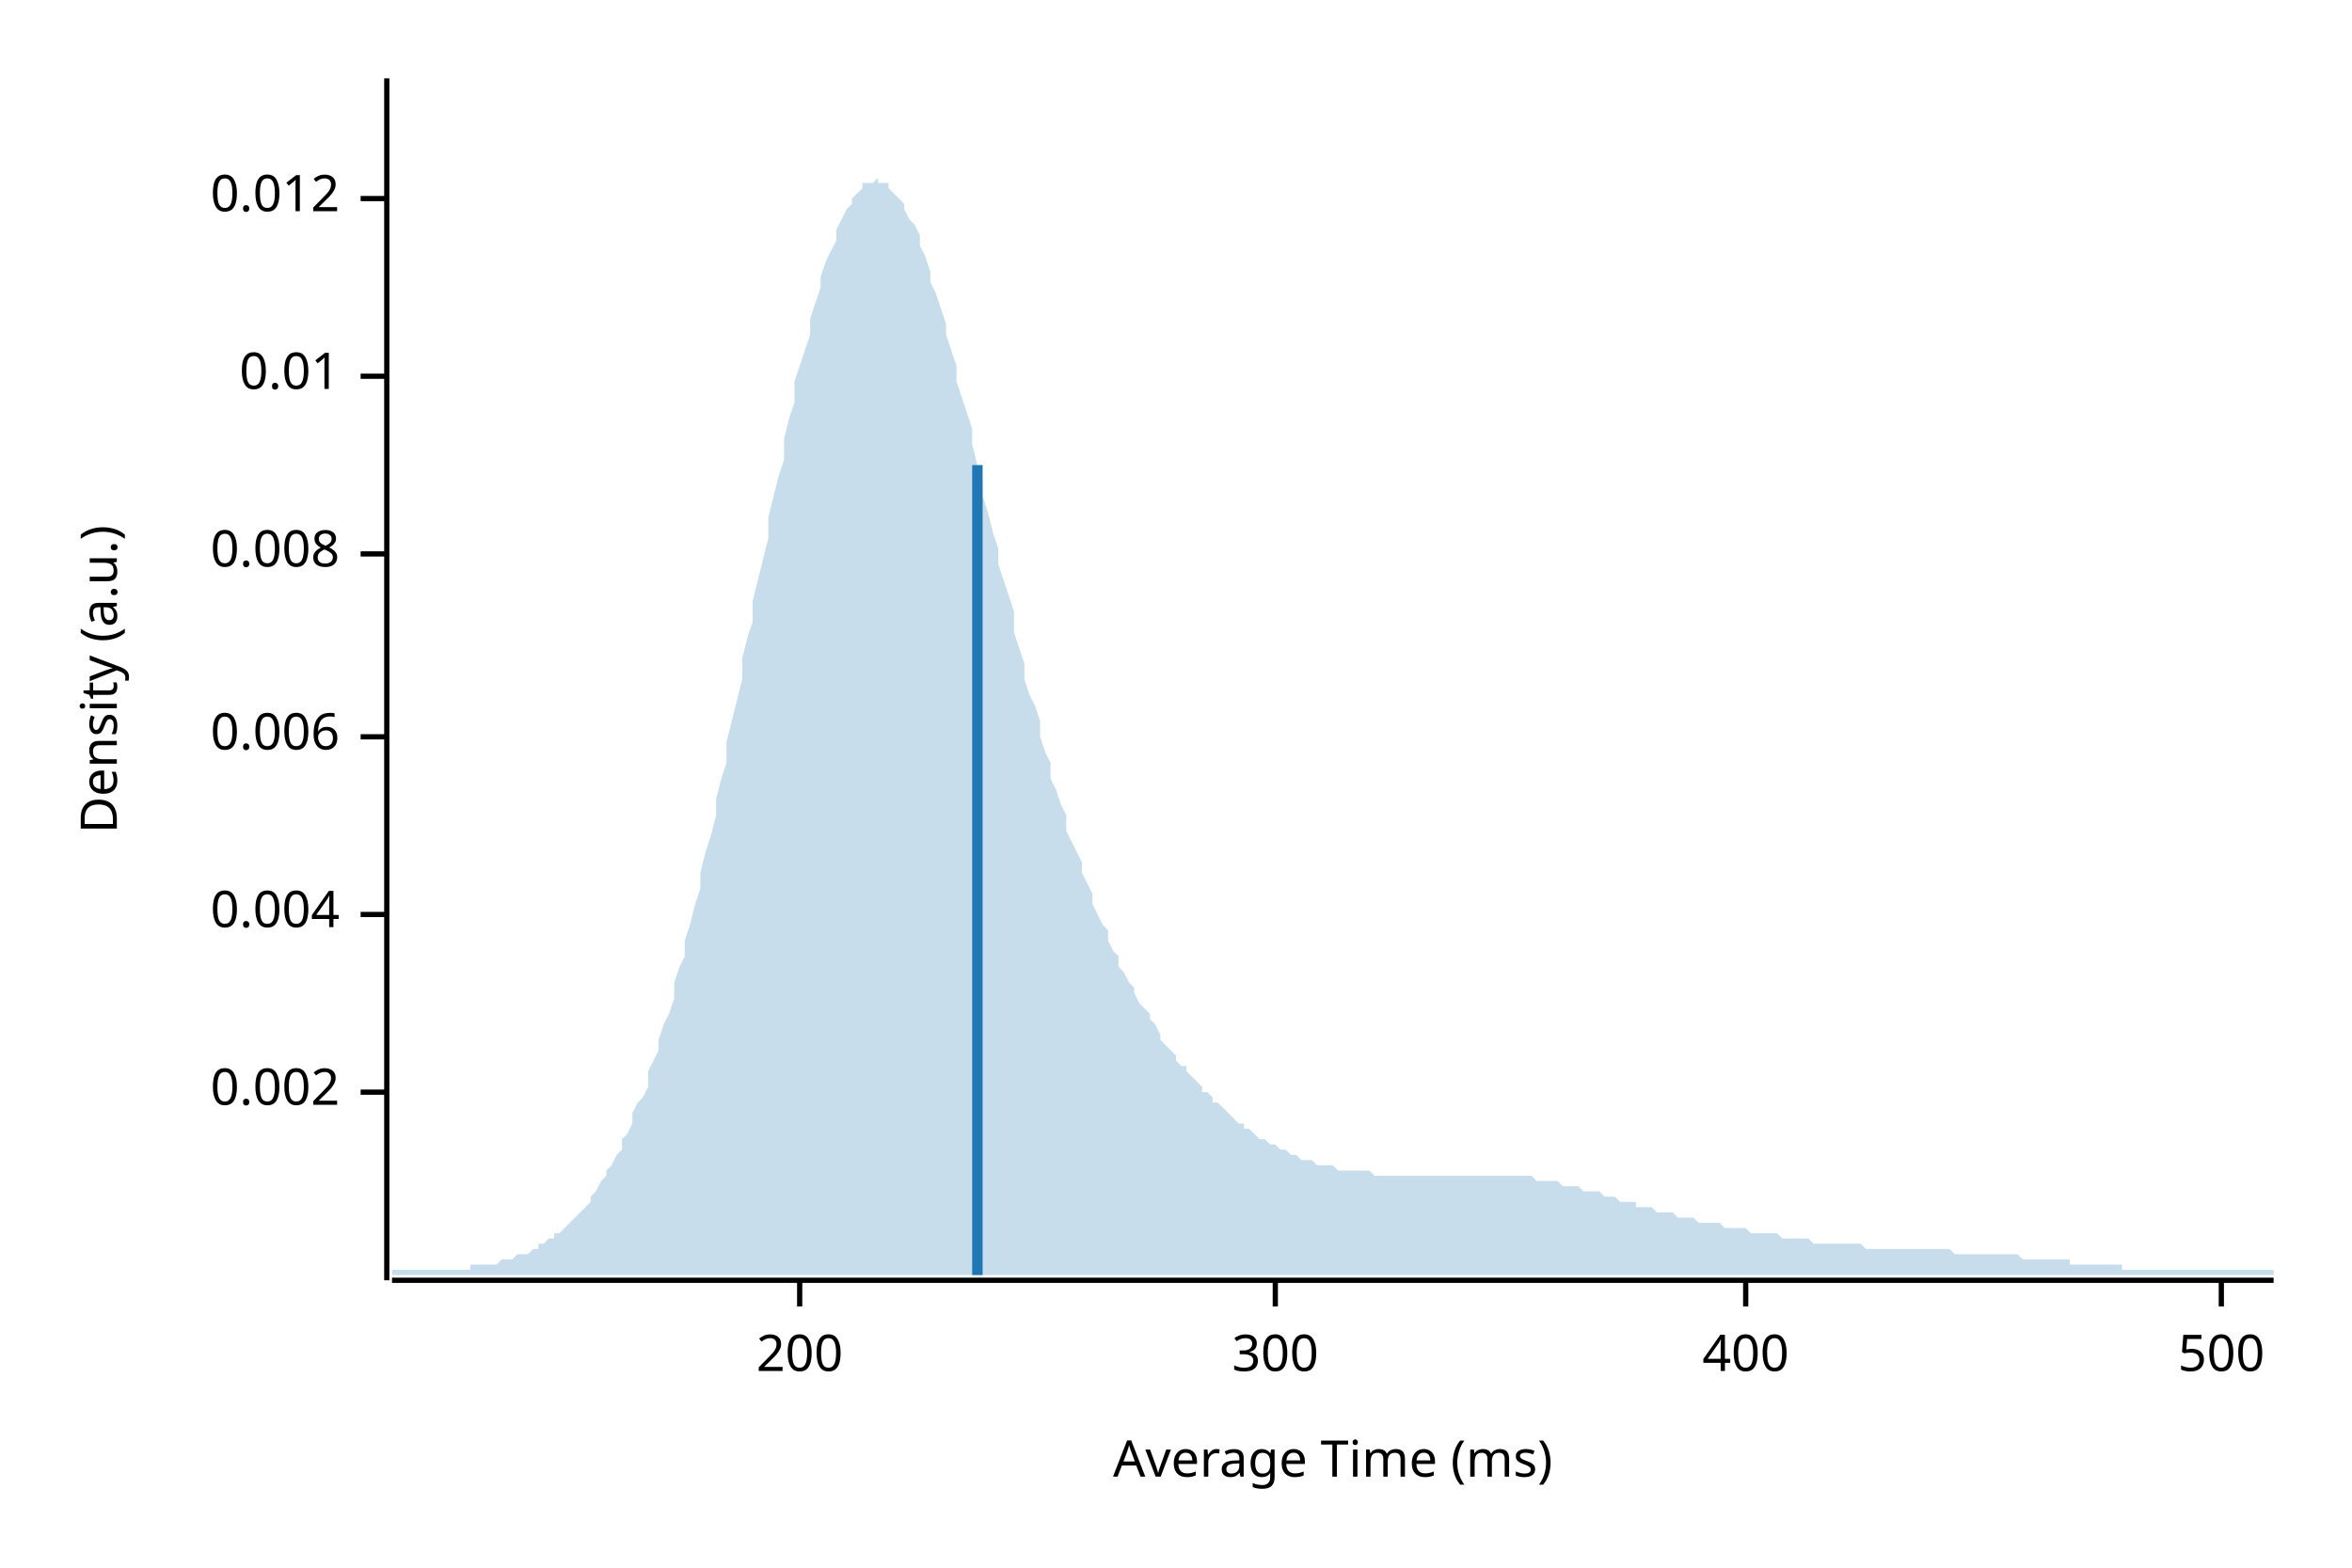
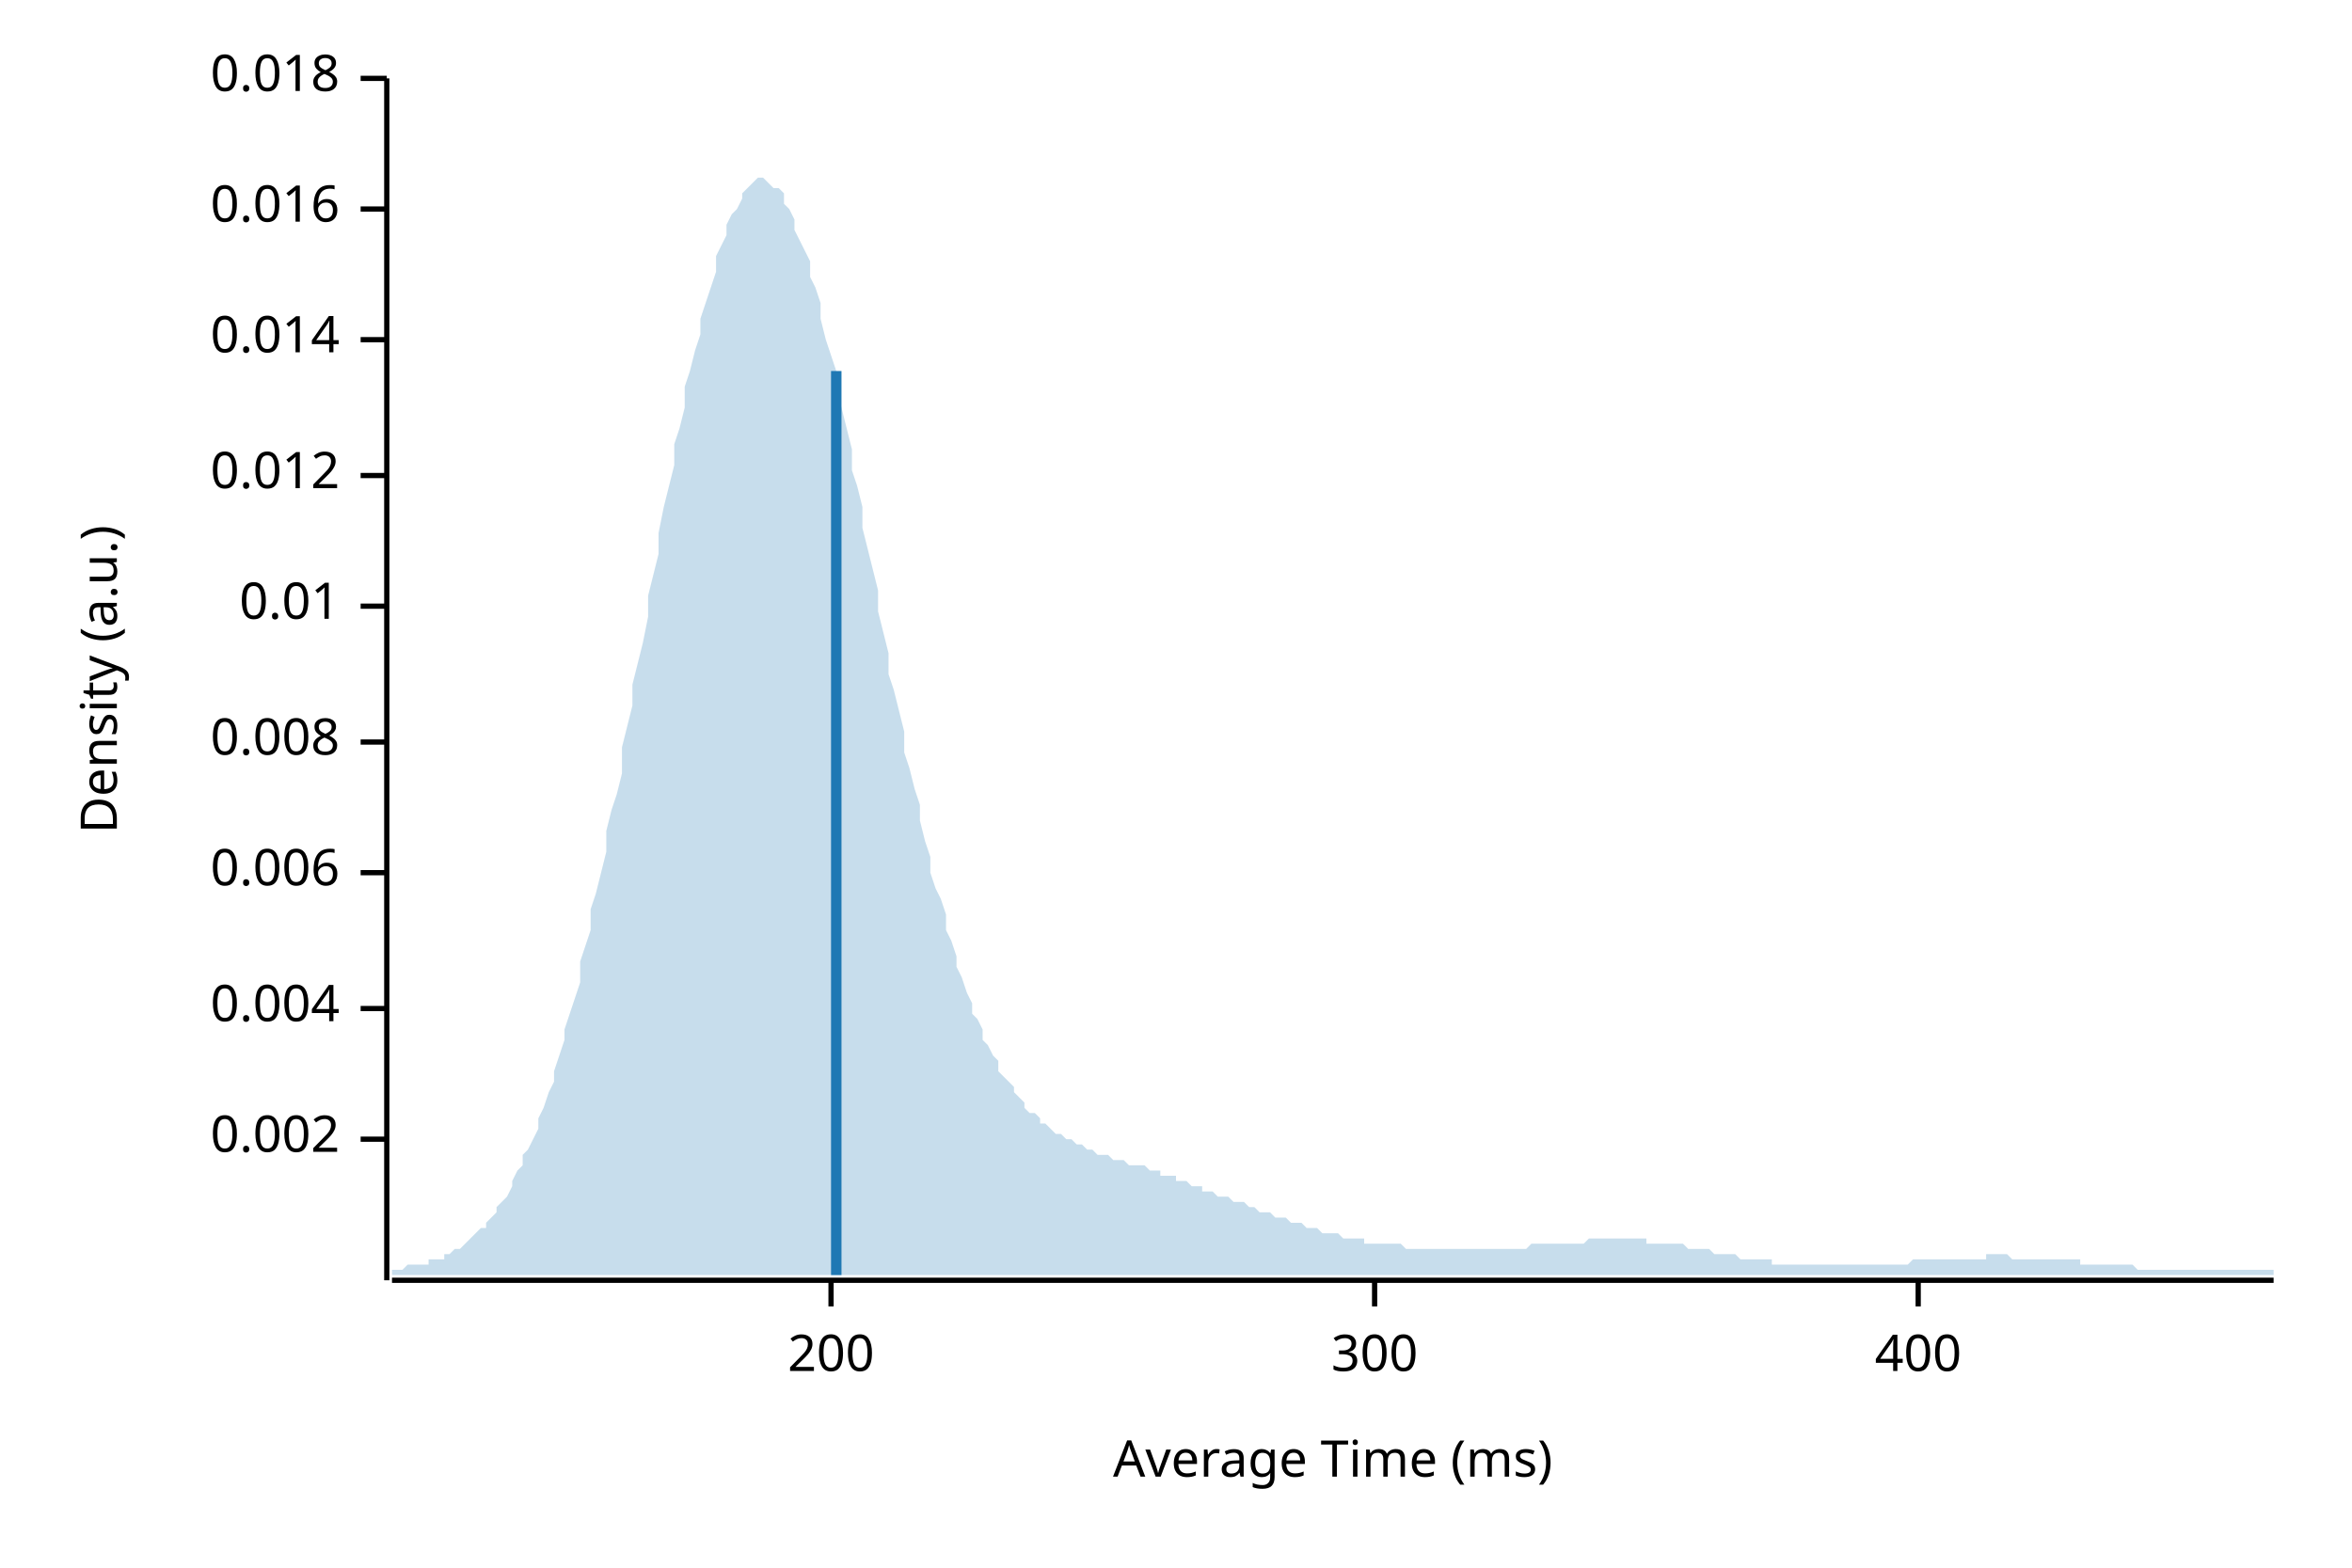
<svg xmlns="http://www.w3.org/2000/svg" width="450" height="300" viewBox="0 0 450 300">
  <text x="15" y="130" dy="0.76em" text-anchor="middle" font-family="sans-serif" font-size="9.677" opacity="1" fill="#000000" transform="rotate(270, 15, 130)">
Density (a.u.)
</text>
  <text x="255" y="285" dy="-0.5ex" text-anchor="middle" font-family="sans-serif" font-size="9.677" opacity="1" fill="#000000">
Average Time (ms)
</text>
  <polyline fill="none" opacity="1" stroke="#000000" stroke-width="1" points="74,15 74,245 " />
-   <text x="65" y="209" dy="0.5ex" text-anchor="end" font-family="sans-serif" font-size="9.677" opacity="1" fill="#000000">
+   <text x="65" y="218" dy="0.5ex" text-anchor="end" font-family="sans-serif" font-size="9.677" opacity="1" fill="#000000">
0.002
</text>
-   <polyline fill="none" opacity="1" stroke="#000000" stroke-width="1" points="69,209 74,209 " />
-   <text x="65" y="175" dy="0.5ex" text-anchor="end" font-family="sans-serif" font-size="9.677" opacity="1" fill="#000000">
+   <polyline fill="none" opacity="1" stroke="#000000" stroke-width="1" points="69,218 74,218 " />
+   <text x="65" y="193" dy="0.5ex" text-anchor="end" font-family="sans-serif" font-size="9.677" opacity="1" fill="#000000">
0.004
</text>
-   <polyline fill="none" opacity="1" stroke="#000000" stroke-width="1" points="69,175 74,175 " />
-   <text x="65" y="141" dy="0.5ex" text-anchor="end" font-family="sans-serif" font-size="9.677" opacity="1" fill="#000000">
+   <polyline fill="none" opacity="1" stroke="#000000" stroke-width="1" points="69,193 74,193 " />
+   <text x="65" y="167" dy="0.5ex" text-anchor="end" font-family="sans-serif" font-size="9.677" opacity="1" fill="#000000">
0.006
</text>
-   <polyline fill="none" opacity="1" stroke="#000000" stroke-width="1" points="69,141 74,141 " />
-   <text x="65" y="106" dy="0.5ex" text-anchor="end" font-family="sans-serif" font-size="9.677" opacity="1" fill="#000000">
+   <polyline fill="none" opacity="1" stroke="#000000" stroke-width="1" points="69,167 74,167 " />
+   <text x="65" y="142" dy="0.5ex" text-anchor="end" font-family="sans-serif" font-size="9.677" opacity="1" fill="#000000">
0.008
</text>
-   <polyline fill="none" opacity="1" stroke="#000000" stroke-width="1" points="69,106 74,106 " />
-   <text x="65" y="72" dy="0.5ex" text-anchor="end" font-family="sans-serif" font-size="9.677" opacity="1" fill="#000000">
+   <polyline fill="none" opacity="1" stroke="#000000" stroke-width="1" points="69,142 74,142 " />
+   <text x="65" y="116" dy="0.5ex" text-anchor="end" font-family="sans-serif" font-size="9.677" opacity="1" fill="#000000">
0.01
</text>
-   <polyline fill="none" opacity="1" stroke="#000000" stroke-width="1" points="69,72 74,72 " />
-   <text x="65" y="38" dy="0.5ex" text-anchor="end" font-family="sans-serif" font-size="9.677" opacity="1" fill="#000000">
+   <polyline fill="none" opacity="1" stroke="#000000" stroke-width="1" points="69,116 74,116 " />
+   <text x="65" y="91" dy="0.5ex" text-anchor="end" font-family="sans-serif" font-size="9.677" opacity="1" fill="#000000">
0.012
</text>
-   <polyline fill="none" opacity="1" stroke="#000000" stroke-width="1" points="69,38 74,38 " />
+   <polyline fill="none" opacity="1" stroke="#000000" stroke-width="1" points="69,91 74,91 " />
+   <text x="65" y="65" dy="0.5ex" text-anchor="end" font-family="sans-serif" font-size="9.677" opacity="1" fill="#000000">
+ 0.014
+ </text>
+   <polyline fill="none" opacity="1" stroke="#000000" stroke-width="1" points="69,65 74,65 " />
+   <text x="65" y="40" dy="0.5ex" text-anchor="end" font-family="sans-serif" font-size="9.677" opacity="1" fill="#000000">
+ 0.016
+ </text>
+   <polyline fill="none" opacity="1" stroke="#000000" stroke-width="1" points="69,40 74,40 " />
+   <text x="65" y="15" dy="0.5ex" text-anchor="end" font-family="sans-serif" font-size="9.677" opacity="1" fill="#000000">
+ 0.018
+ </text>
+   <polyline fill="none" opacity="1" stroke="#000000" stroke-width="1" points="69,15 74,15 " />
  <polyline fill="none" opacity="1" stroke="#000000" stroke-width="1" points="75,245 435,245 " />
-   <text x="153" y="255" dy="0.76em" text-anchor="middle" font-family="sans-serif" font-size="9.677" opacity="1" fill="#000000">
+   <text x="159" y="255" dy="0.76em" text-anchor="middle" font-family="sans-serif" font-size="9.677" opacity="1" fill="#000000">
200
</text>
-   <polyline fill="none" opacity="1" stroke="#000000" stroke-width="1" points="153,245 153,250 " />
-   <text x="244" y="255" dy="0.76em" text-anchor="middle" font-family="sans-serif" font-size="9.677" opacity="1" fill="#000000">
+   <polyline fill="none" opacity="1" stroke="#000000" stroke-width="1" points="159,245 159,250 " />
+   <text x="263" y="255" dy="0.76em" text-anchor="middle" font-family="sans-serif" font-size="9.677" opacity="1" fill="#000000">
300
</text>
-   <polyline fill="none" opacity="1" stroke="#000000" stroke-width="1" points="244,245 244,250 " />
-   <text x="334" y="255" dy="0.76em" text-anchor="middle" font-family="sans-serif" font-size="9.677" opacity="1" fill="#000000">
+   <polyline fill="none" opacity="1" stroke="#000000" stroke-width="1" points="263,245 263,250 " />
+   <text x="367" y="255" dy="0.76em" text-anchor="middle" font-family="sans-serif" font-size="9.677" opacity="1" fill="#000000">
400
</text>
-   <polyline fill="none" opacity="1" stroke="#000000" stroke-width="1" points="334,245 334,250 " />
-   <text x="425" y="255" dy="0.76em" text-anchor="middle" font-family="sans-serif" font-size="9.677" opacity="1" fill="#000000">
- 500
- </text>
-   <polyline fill="none" opacity="1" stroke="#000000" stroke-width="1" points="425,245 425,250 " />
-   <polygon opacity="0.25" fill="#1F78B4" points="75,243 75,243 76,243 77,243 77,243 78,243 79,243 80,243 80,243 81,243 82,243 82,243 83,243 84,243 85,243 85,243 86,243 87,243 87,243 88,243 89,243 90,243 90,242 91,242 92,242 93,242 93,242 94,242 95,242 95,242 96,241 97,241 98,241 98,241 99,240 100,240 100,240 101,240 102,239 103,239 103,238 104,238 105,237 106,237 106,236 107,236 108,235 108,235 109,234 110,233 111,232 111,232 112,231 113,230 113,229 114,228 115,226 116,225 116,224 117,223 118,221 119,220 119,218 120,217 121,215 121,213 122,211 123,210 124,208 124,205 125,203 126,201 126,199 127,196 128,194 129,191 129,188 130,185 131,183 131,180 132,177 133,173 134,170 134,167 135,163 136,160 137,156 137,153 138,149 139,146 139,142 140,138 141,134 142,130 142,126 143,122 144,119 144,115 145,111 146,107 147,103 147,99 148,95 149,91 150,88 150,84 151,80 152,77 152,73 153,70 154,67 155,64 155,61 156,58 157,55 157,53 158,50 159,48 160,46 160,44 161,42 162,40 163,39 163,38 164,37 165,36 165,35 166,35 167,35 168,34 168,35 169,35 170,35 170,36 171,37 172,38 173,39 173,40 174,42 175,43 176,45 176,47 177,49 178,52 178,54 179,56 180,59 181,62 181,64 182,67 183,70 183,73 184,76 185,79 186,82 186,85 187,89 188,92 188,95 189,98 190,102 191,105 191,108 192,111 193,114 194,117 194,121 195,124 196,127 196,130 197,133 198,135 199,138 199,141 200,144 201,146 201,149 202,151 203,154 204,156 204,159 205,161 206,163 207,165 207,167 208,169 209,171 209,173 210,175 211,177 212,178 212,180 213,182 214,183 214,185 215,186 216,188 217,189 217,190 218,192 219,193 220,194 220,195 221,196 222,198 222,199 223,200 224,201 225,202 225,203 226,204 227,204 227,205 228,206 229,207 230,208 230,209 231,209 232,210 232,211 233,211 234,212 235,213 235,213 236,214 237,215 238,215 238,216 239,216 240,217 240,217 241,218 242,218 243,219 243,219 244,219 245,220 245,220 246,220 247,221 248,221 248,221 249,222 250,222 251,222 251,222 252,223 253,223 253,223 254,223 255,223 256,224 256,224 257,224 258,224 258,224 259,224 260,224 261,224 261,224 262,224 263,225 264,225 264,225 265,225 266,225 266,225 267,225 268,225 269,225 269,225 270,225 271,225 271,225 272,225 273,225 274,225 274,225 275,225 276,225 277,225 277,225 278,225 279,225 279,225 280,225 281,225 282,225 282,225 283,225 284,225 284,225 285,225 286,225 287,225 287,225 288,225 289,225 289,225 290,225 291,225 292,225 292,225 293,225 294,226 295,226 295,226 296,226 297,226 297,226 298,226 299,227 300,227 300,227 301,227 302,227 302,227 303,228 304,228 305,228 305,228 306,228 307,229 308,229 308,229 309,229 310,230 310,230 311,230 312,230 313,230 313,231 314,231 315,231 315,231 316,231 317,232 318,232 318,232 319,232 320,232 321,233 321,233 322,233 323,233 323,233 324,233 325,234 326,234 326,234 327,234 328,234 328,234 329,234 330,235 331,235 331,235 332,235 333,235 333,235 334,235 335,236 336,236 336,236 337,236 338,236 339,236 339,236 340,236 341,237 341,237 342,237 343,237 344,237 344,237 345,237 346,237 346,237 347,238 348,238 349,238 349,238 350,238 351,238 352,238 352,238 353,238 354,238 354,238 355,238 356,238 357,239 357,239 358,239 359,239 359,239 360,239 361,239 362,239 362,239 363,239 364,239 365,239 365,239 366,239 367,239 367,239 368,239 369,239 370,239 370,239 371,239 372,239 372,239 373,239 374,240 375,240 375,240 376,240 377,240 378,240 378,240 379,240 380,240 380,240 381,240 382,240 383,240 383,240 384,240 385,240 385,240 386,240 387,241 388,241 388,241 389,241 390,241 390,241 391,241 392,241 393,241 393,241 394,241 395,241 396,241 396,242 397,242 398,242 398,242 399,242 400,242 401,242 401,242 402,242 403,242 403,242 404,242 405,242 406,242 406,243 407,243 408,243 409,243 409,243 410,243 411,243 411,243 412,243 413,243 414,243 414,243 415,243 416,243 416,243 417,243 418,243 419,243 419,243 420,243 421,243 422,243 422,243 423,243 424,243 424,243 425,243 426,243 427,243 427,243 428,243 429,243 429,243 430,243 431,243 432,243 432,243 433,243 434,243 435,243 435,244 75,244 " />
-   <polyline fill="none" opacity="1" stroke="#1F78B4" stroke-width="2" points="187,244 187,89 " />
+   <polyline fill="none" opacity="1" stroke="#000000" stroke-width="1" points="367,245 367,250 " />
+   <polygon opacity="0.25" fill="#1F78B4" points="75,243 75,243 76,243 77,243 77,243 78,242 79,242 80,242 80,242 81,242 82,242 82,241 83,241 84,241 85,241 85,240 86,240 87,239 87,239 88,239 89,238 90,237 90,237 91,236 92,235 93,235 93,234 94,233 95,232 95,231 96,230 97,229 98,227 98,226 99,224 100,223 100,221 101,220 102,218 103,216 103,214 104,212 105,209 106,207 106,205 107,202 108,199 108,197 109,194 110,191 111,188 111,184 112,181 113,178 113,174 114,171 115,167 116,163 116,159 117,155 118,152 119,148 119,143 120,139 121,135 121,131 122,127 123,123 124,118 124,114 125,110 126,106 126,102 127,97 128,93 129,89 129,85 130,82 131,78 131,74 132,71 133,67 134,64 134,61 135,58 136,55 137,52 137,49 138,47 139,45 139,43 140,41 141,40 142,38 142,37 143,36 144,35 144,35 145,34 146,34 147,35 147,35 148,36 149,36 150,37 150,39 151,40 152,42 152,44 153,46 154,48 155,50 155,53 156,55 157,58 157,61 158,65 159,68 160,71 160,75 161,78 162,82 163,86 163,90 164,93 165,97 165,101 166,105 167,109 168,113 168,117 169,121 170,125 170,129 171,132 172,136 173,140 173,144 174,147 175,151 176,154 176,157 177,161 178,164 178,167 179,170 180,172 181,175 181,178 182,180 183,183 183,185 184,187 185,190 186,192 186,194 187,195 188,197 188,199 189,200 190,202 191,203 191,205 192,206 193,207 194,208 194,209 195,210 196,211 196,212 197,213 198,213 199,214 199,215 200,215 201,216 201,216 202,217 203,217 204,218 204,218 205,218 206,219 207,219 207,219 208,220 209,220 209,220 210,221 211,221 212,221 212,221 213,222 214,222 214,222 215,222 216,223 217,223 217,223 218,223 219,223 220,224 220,224 221,224 222,224 222,225 223,225 224,225 225,225 225,226 226,226 227,226 227,226 228,227 229,227 230,227 230,228 231,228 232,228 232,228 233,229 234,229 235,229 235,229 236,230 237,230 238,230 238,230 239,231 240,231 240,231 241,232 242,232 243,232 243,232 244,233 245,233 245,233 246,233 247,234 248,234 248,234 249,234 250,235 251,235 251,235 252,235 253,236 253,236 254,236 255,236 256,236 256,236 257,237 258,237 258,237 259,237 260,237 261,237 261,238 262,238 263,238 264,238 264,238 265,238 266,238 266,238 267,238 268,238 269,239 269,239 270,239 271,239 271,239 272,239 273,239 274,239 274,239 275,239 276,239 277,239 277,239 278,239 279,239 279,239 280,239 281,239 282,239 282,239 283,239 284,239 284,239 285,239 286,239 287,239 287,239 288,239 289,239 289,239 290,239 291,239 292,239 292,239 293,238 294,238 295,238 295,238 296,238 297,238 297,238 298,238 299,238 300,238 300,238 301,238 302,238 302,238 303,238 304,237 305,237 305,237 306,237 307,237 308,237 308,237 309,237 310,237 310,237 311,237 312,237 313,237 313,237 314,237 315,237 315,238 316,238 317,238 318,238 318,238 319,238 320,238 321,238 321,238 322,238 323,239 323,239 324,239 325,239 326,239 326,239 327,239 328,240 328,240 329,240 330,240 331,240 331,240 332,240 333,241 333,241 334,241 335,241 336,241 336,241 337,241 338,241 339,241 339,242 340,242 341,242 341,242 342,242 343,242 344,242 344,242 345,242 346,242 346,242 347,242 348,242 349,242 349,242 350,242 351,242 352,242 352,242 353,242 354,242 354,242 355,242 356,242 357,242 357,242 358,242 359,242 359,242 360,242 361,242 362,242 362,242 363,242 364,242 365,242 365,242 366,241 367,241 367,241 368,241 369,241 370,241 370,241 371,241 372,241 372,241 373,241 374,241 375,241 375,241 376,241 377,241 378,241 378,241 379,241 380,241 380,240 381,240 382,240 383,240 383,240 384,240 385,241 385,241 386,241 387,241 388,241 388,241 389,241 390,241 390,241 391,241 392,241 393,241 393,241 394,241 395,241 396,241 396,241 397,241 398,241 398,242 399,242 400,242 401,242 401,242 402,242 403,242 403,242 404,242 405,242 406,242 406,242 407,242 408,242 409,243 409,243 410,243 411,243 411,243 412,243 413,243 414,243 414,243 415,243 416,243 416,243 417,243 418,243 419,243 419,243 420,243 421,243 422,243 422,243 423,243 424,243 424,243 425,243 426,243 427,243 427,243 428,243 429,243 429,243 430,243 431,243 432,243 432,243 433,243 434,243 435,243 435,244 75,244 " />
+   <polyline fill="none" opacity="1" stroke="#1F78B4" stroke-width="2" points="160,244 160,71 " />
</svg>
